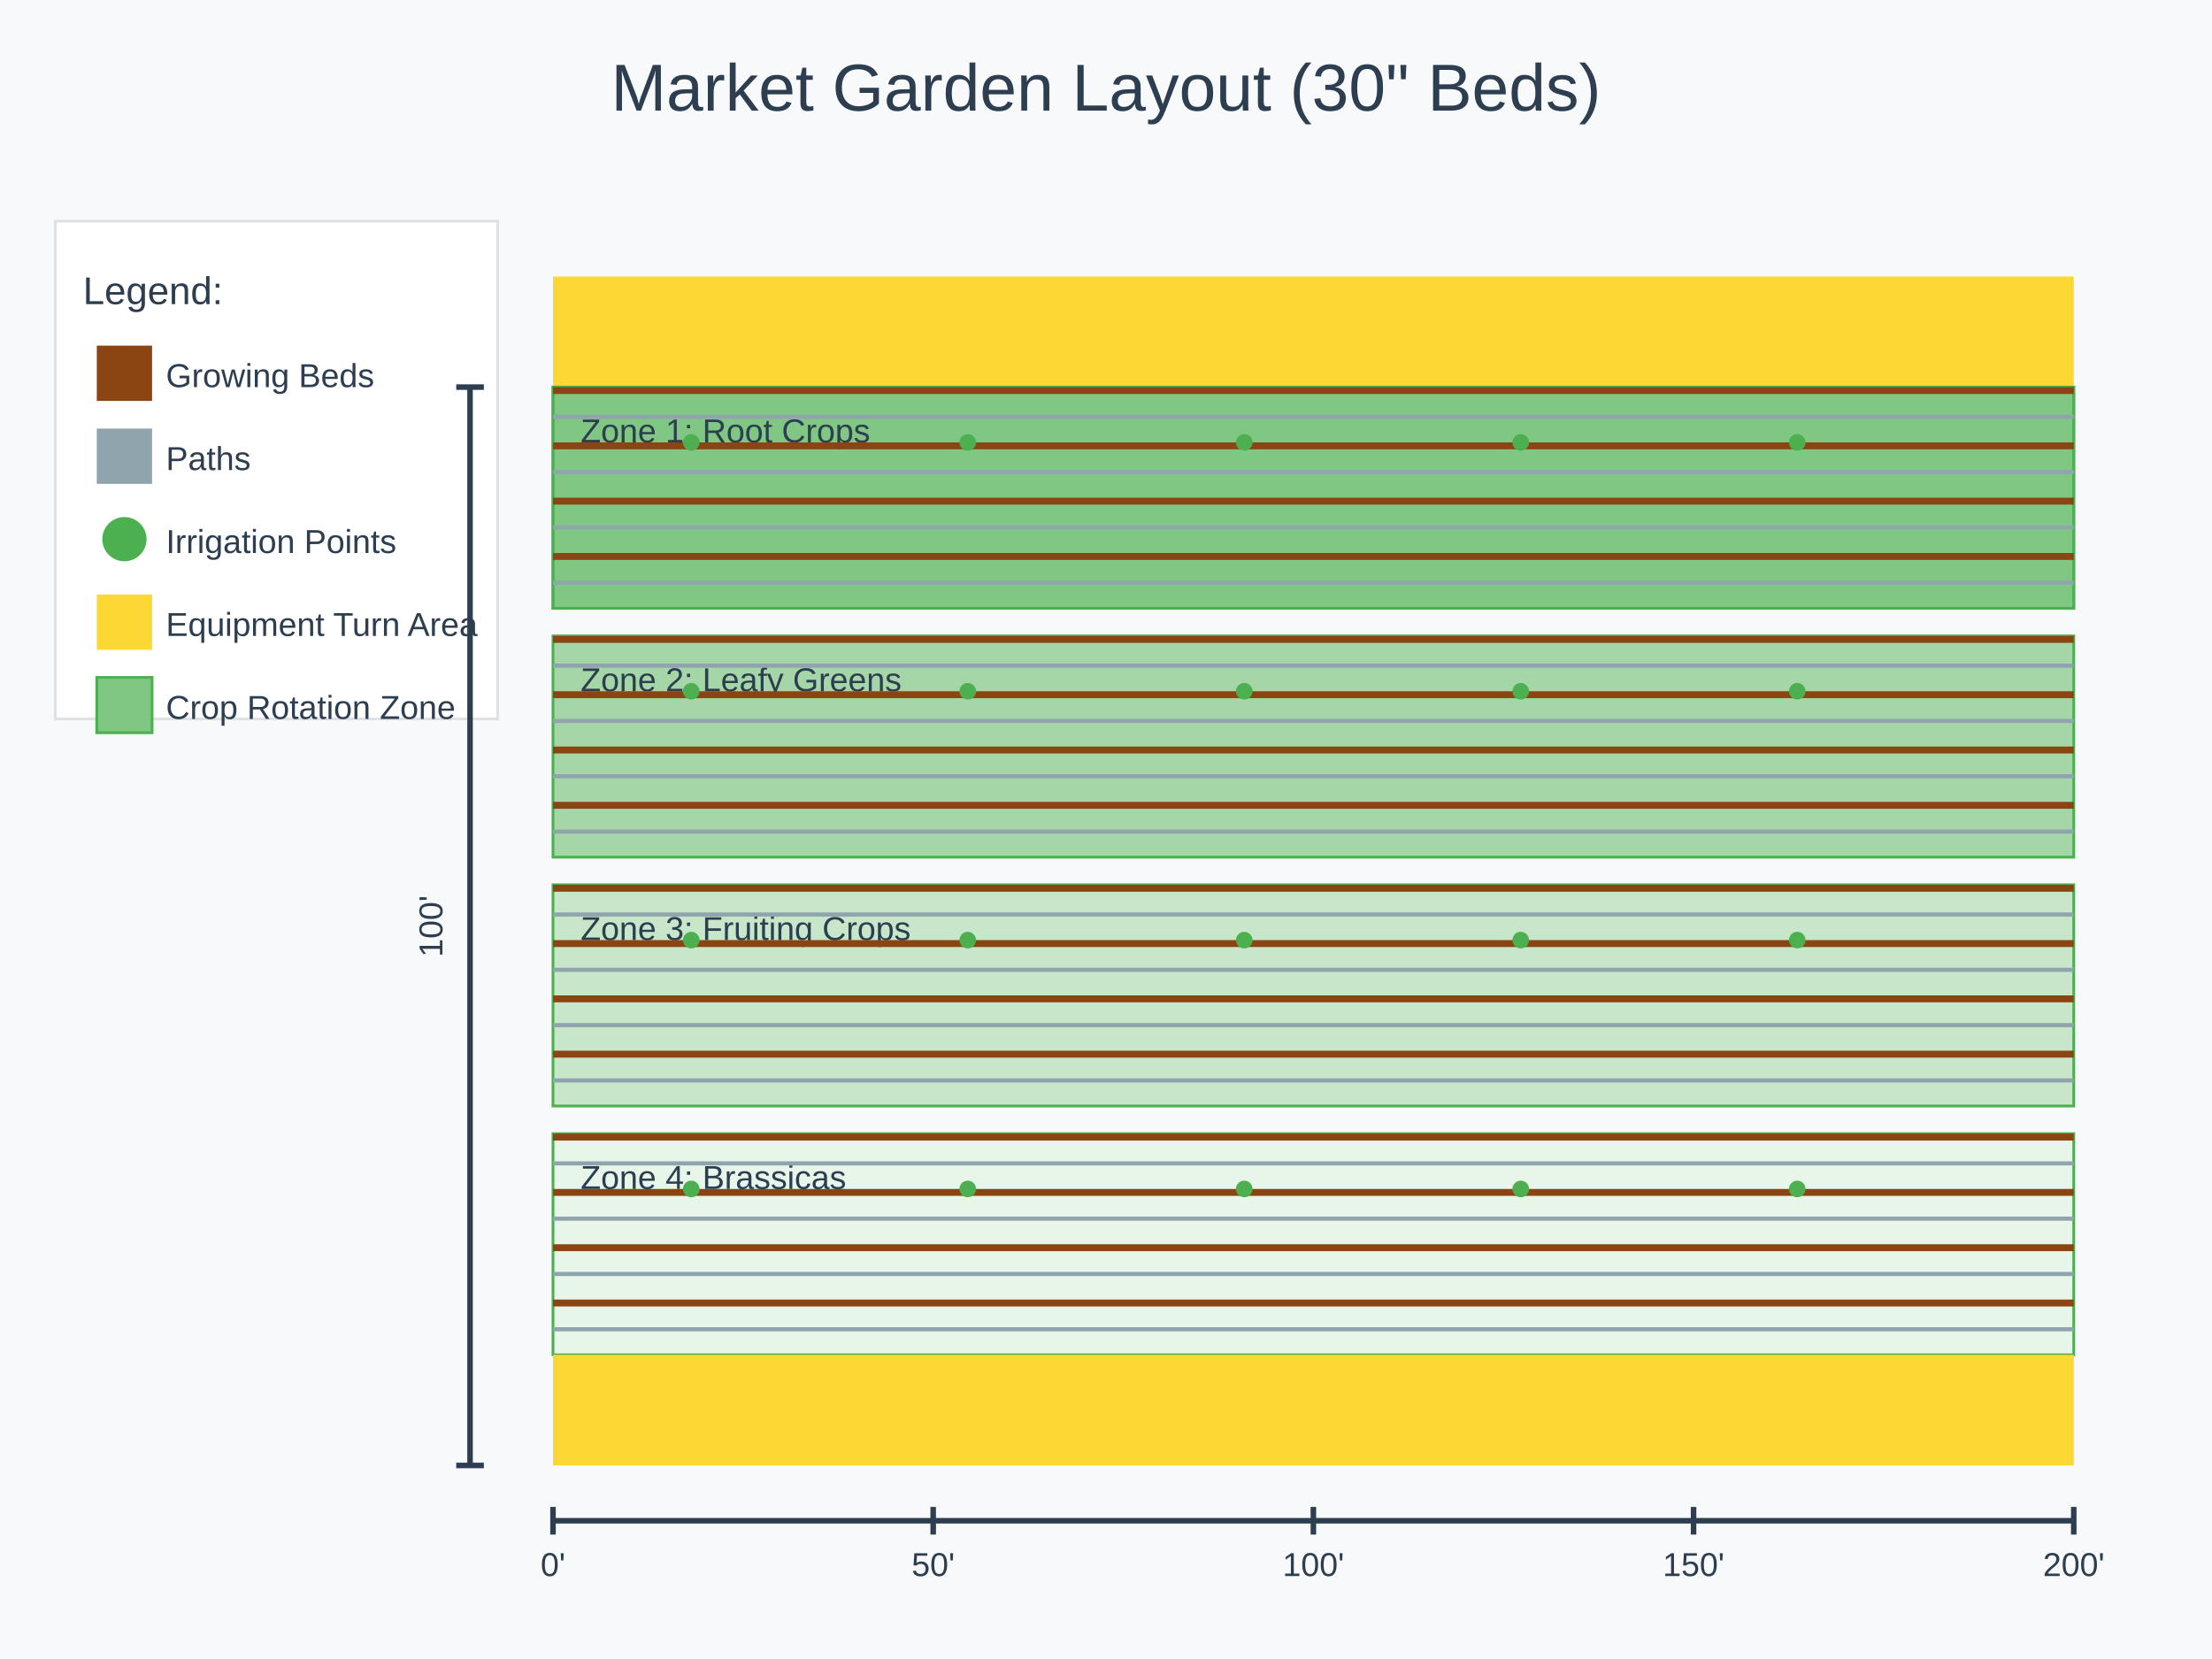
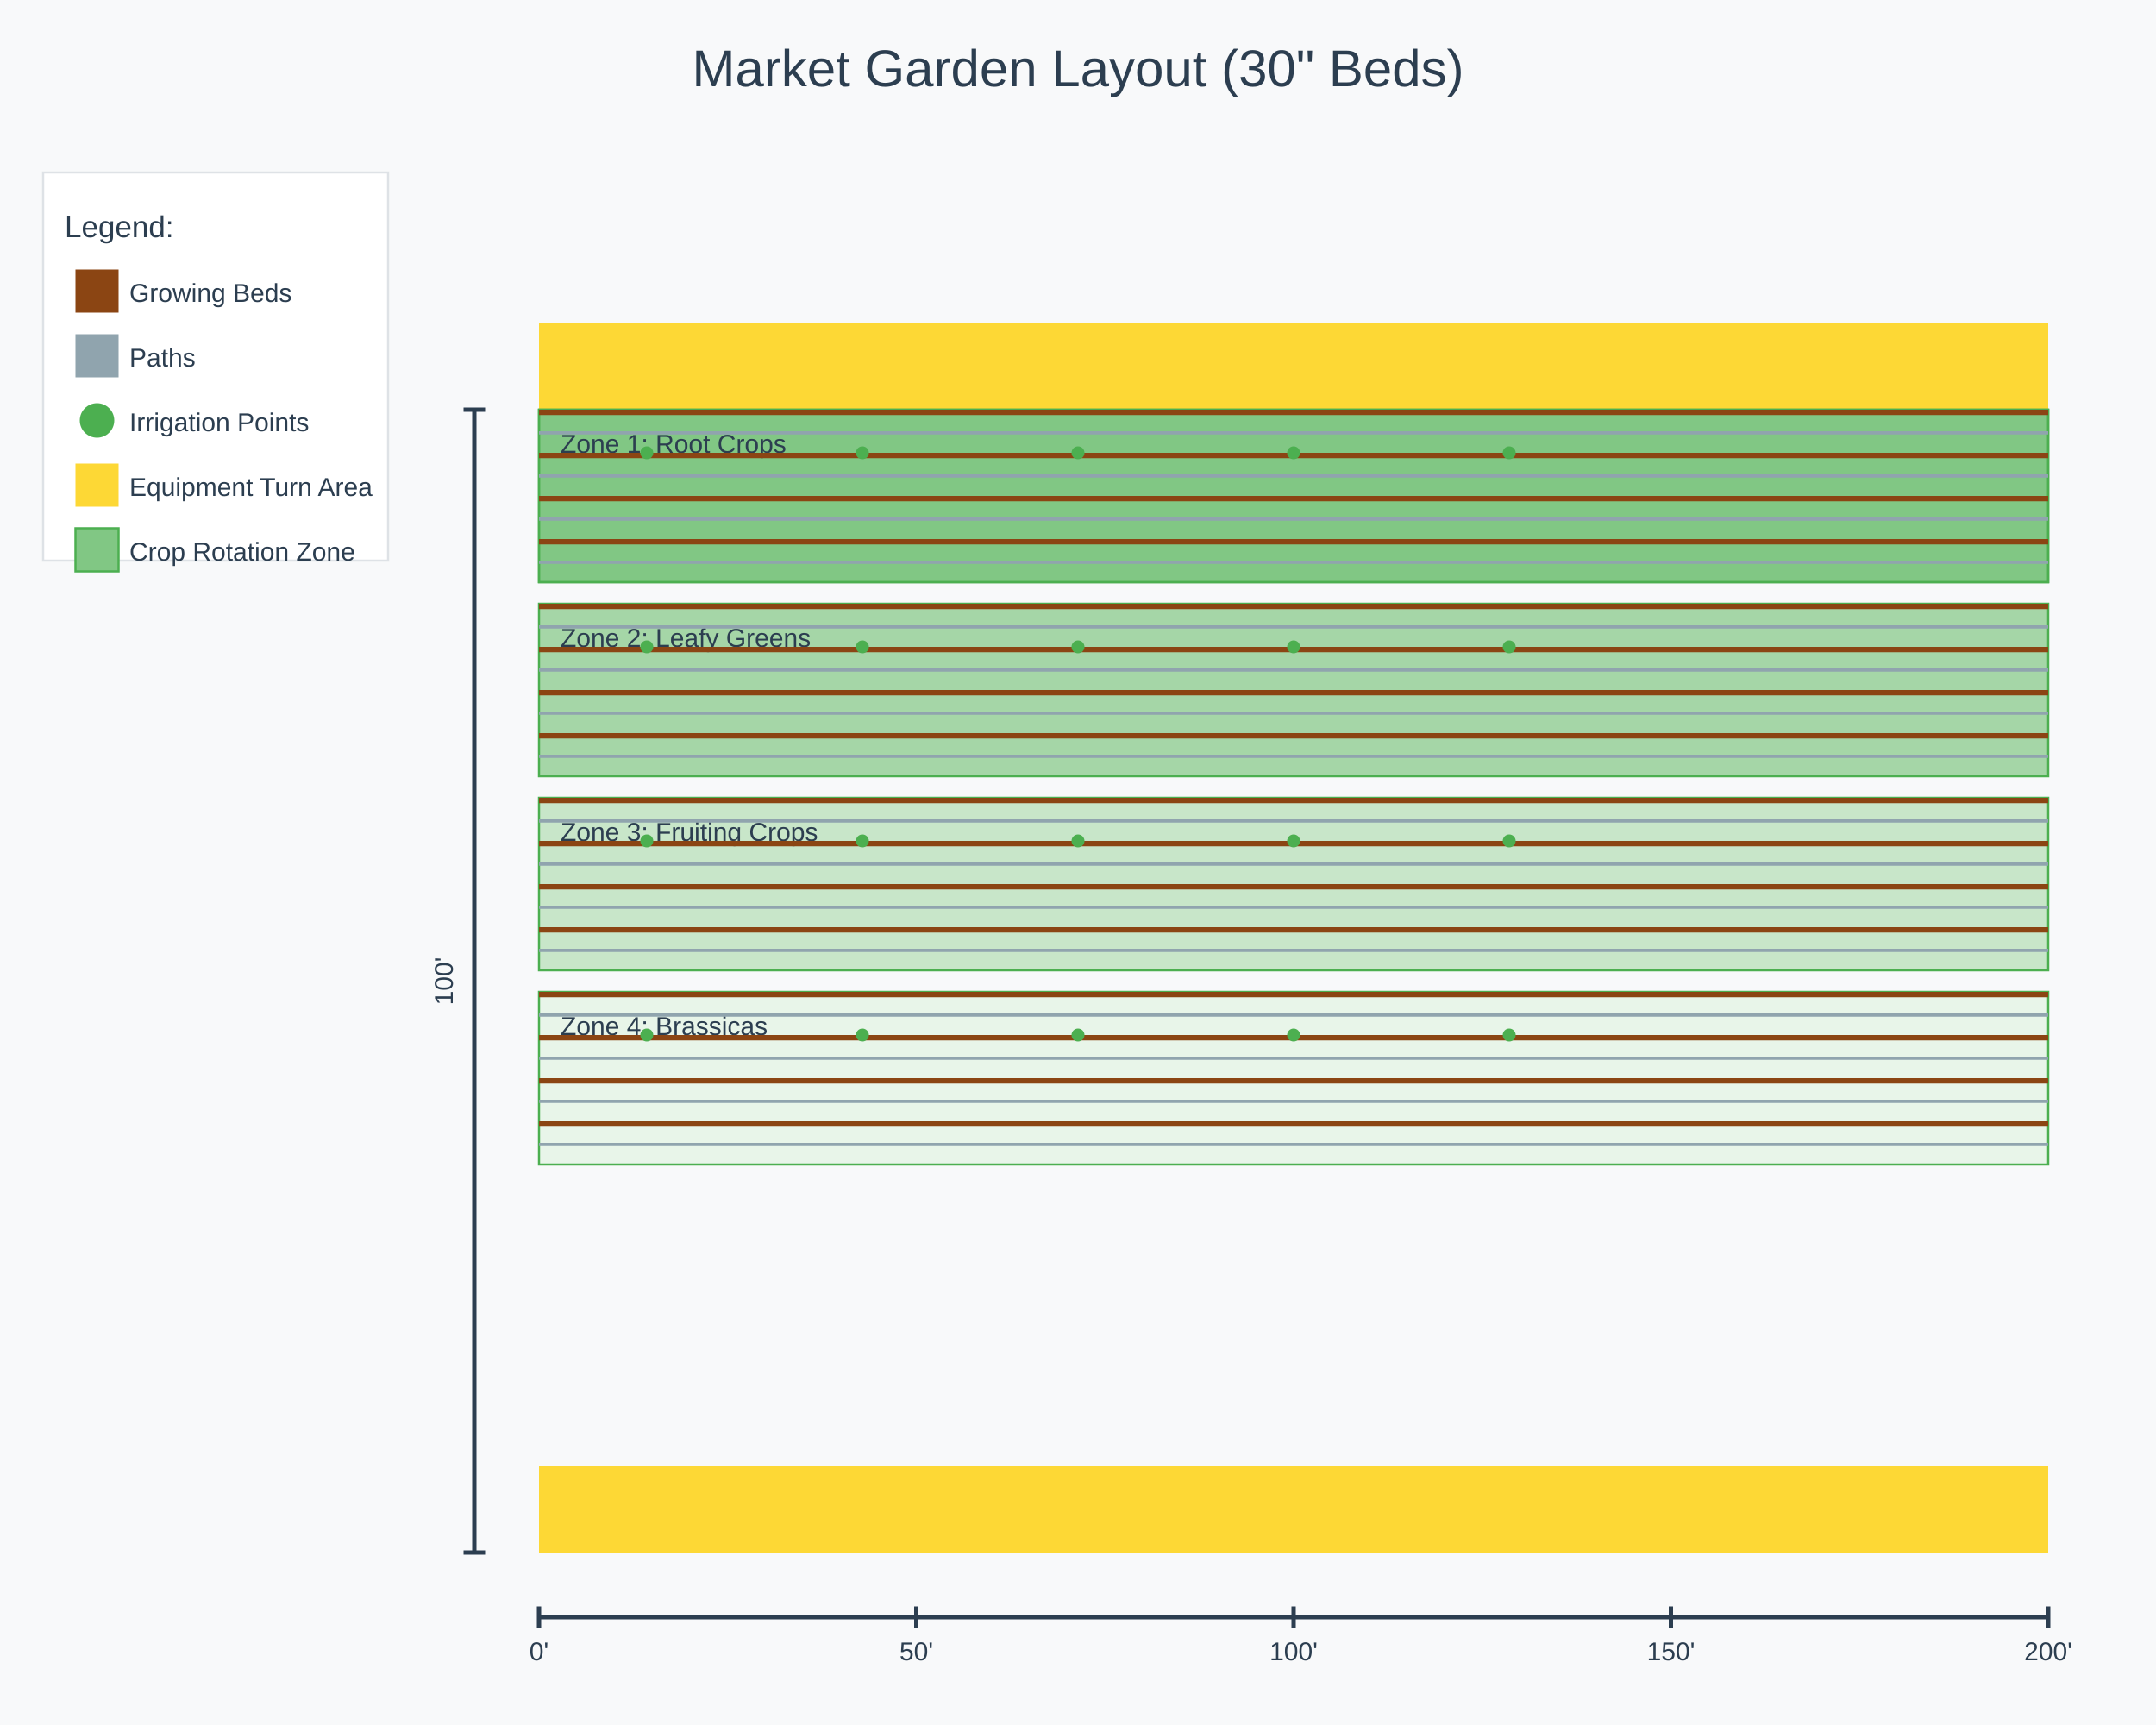
- <svg xmlns="http://www.w3.org/2000/svg" width="800" height="600" viewBox="0 0 800 600">
-   <rect width="800" height="600" fill="#f8f9fa" />
-   <text x="400" y="40" font-family="Arial" font-size="24" text-anchor="middle" fill="#2c3e50">Market Garden Layout (30" Beds)</text>
+ <svg xmlns="http://www.w3.org/2000/svg" width="1000" height="800" viewBox="0 0 1000 800">
+   <rect width="1000" height="800" fill="#f8f9fa" />
+   <text x="500" y="40" font-family="Arial" font-size="24" text-anchor="middle" fill="#2c3e50">Market Garden Layout (30" Beds)</text>
  <g transform="translate(20, 80)">
    <rect width="160" height="180" fill="#ffffff" stroke="#dee2e6" />
    <text x="10" y="30" font-family="Arial" font-size="14" fill="#2c3e50">Legend:</text>
    <rect x="15" y="45" width="20" height="20" fill="#8b4513" />
    <text x="40" y="60" font-family="Arial" font-size="12" fill="#2c3e50">Growing Beds</text>
    <rect x="15" y="75" width="20" height="20" fill="#90a4ae" />
    <text x="40" y="90" font-family="Arial" font-size="12" fill="#2c3e50">Paths</text>
    <circle cx="25" cy="115" r="8" fill="#4caf50" />
    <text x="40" y="120" font-family="Arial" font-size="12" fill="#2c3e50">Irrigation Points</text>
    <rect x="15" y="135" width="20" height="20" fill="#fdd835" />
    <text x="40" y="150" font-family="Arial" font-size="12" fill="#2c3e50">Equipment Turn Area</text>
    <rect x="15" y="165" width="20" height="20" fill="#81c784" stroke="#4caf50" />
    <text x="40" y="180" font-family="Arial" font-size="12" fill="#2c3e50">Crop Rotation Zone</text>
  </g>
-   <g transform="translate(200, 100)">
-     <rect x="0" y="0" width="550" height="40" fill="#fdd835" />
+   <g transform="translate(250, 150)">
+     <rect x="0" y="0" width="700" height="40" fill="#fdd835" />
    <g transform="translate(0, 40)">
      <g>
-         <rect x="0" y="0" width="550" height="80" fill="#81c784" stroke="#4caf50" />
+         <rect x="0" y="0" width="700" height="80" fill="#81c784" stroke="#4caf50" />
        <text x="10" y="20" font-family="Arial" font-size="12" fill="#2c3e50">Zone 1: Root Crops</text>
-         <rect x="0" y="0" width="550" height="80" fill="none" stroke="#4caf50" />
-         <rect x="0" y="0" width="550" height="2.5" fill="#8b4513" />
-         <rect x="0" y="20" width="550" height="2.5" fill="#8b4513" />
-         <rect x="0" y="40" width="550" height="2.5" fill="#8b4513" />
-         <rect x="0" y="60" width="550" height="2.5" fill="#8b4513" />
-         <rect x="0" y="10" width="550" height="1.5" fill="#90a4ae" />
-         <rect x="0" y="30" width="550" height="1.5" fill="#90a4ae" />
-         <rect x="0" y="50" width="550" height="1.5" fill="#90a4ae" />
-         <rect x="0" y="70" width="550" height="1.5" fill="#90a4ae" />
+         <rect x="0" y="0" width="700" height="80" fill="none" stroke="#4caf50" />
+         <rect x="0" y="0" width="700" height="2.5" fill="#8b4513" />
+         <rect x="0" y="20" width="700" height="2.5" fill="#8b4513" />
+         <rect x="0" y="40" width="700" height="2.5" fill="#8b4513" />
+         <rect x="0" y="60" width="700" height="2.5" fill="#8b4513" />
+         <rect x="0" y="10" width="700" height="1.5" fill="#90a4ae" />
+         <rect x="0" y="30" width="700" height="1.5" fill="#90a4ae" />
+         <rect x="0" y="50" width="700" height="1.5" fill="#90a4ae" />
+         <rect x="0" y="70" width="700" height="1.5" fill="#90a4ae" />
      </g>
      <g transform="translate(0, 90)">
-         <rect x="0" y="0" width="550" height="80" fill="#a5d6a7" stroke="#4caf50" />
+         <rect x="0" y="0" width="700" height="80" fill="#a5d6a7" stroke="#4caf50" />
        <text x="10" y="20" font-family="Arial" font-size="12" fill="#2c3e50">Zone 2: Leafy Greens</text>
-         <rect x="0" y="0" width="550" height="2.5" fill="#8b4513" />
-         <rect x="0" y="20" width="550" height="2.5" fill="#8b4513" />
-         <rect x="0" y="40" width="550" height="2.5" fill="#8b4513" />
-         <rect x="0" y="60" width="550" height="2.5" fill="#8b4513" />
-         <rect x="0" y="10" width="550" height="1.5" fill="#90a4ae" />
-         <rect x="0" y="30" width="550" height="1.5" fill="#90a4ae" />
-         <rect x="0" y="50" width="550" height="1.5" fill="#90a4ae" />
-         <rect x="0" y="70" width="550" height="1.5" fill="#90a4ae" />
+         <rect x="0" y="0" width="700" height="2.5" fill="#8b4513" />
+         <rect x="0" y="20" width="700" height="2.5" fill="#8b4513" />
+         <rect x="0" y="40" width="700" height="2.5" fill="#8b4513" />
+         <rect x="0" y="60" width="700" height="2.5" fill="#8b4513" />
+         <rect x="0" y="10" width="700" height="1.5" fill="#90a4ae" />
+         <rect x="0" y="30" width="700" height="1.5" fill="#90a4ae" />
+         <rect x="0" y="50" width="700" height="1.5" fill="#90a4ae" />
+         <rect x="0" y="70" width="700" height="1.5" fill="#90a4ae" />
      </g>
      <g transform="translate(0, 180)">
-         <rect x="0" y="0" width="550" height="80" fill="#c8e6c9" stroke="#4caf50" />
+         <rect x="0" y="0" width="700" height="80" fill="#c8e6c9" stroke="#4caf50" />
        <text x="10" y="20" font-family="Arial" font-size="12" fill="#2c3e50">Zone 3: Fruiting Crops</text>
-         <rect x="0" y="0" width="550" height="2.5" fill="#8b4513" />
-         <rect x="0" y="20" width="550" height="2.5" fill="#8b4513" />
-         <rect x="0" y="40" width="550" height="2.5" fill="#8b4513" />
-         <rect x="0" y="60" width="550" height="2.5" fill="#8b4513" />
-         <rect x="0" y="10" width="550" height="1.5" fill="#90a4ae" />
-         <rect x="0" y="30" width="550" height="1.5" fill="#90a4ae" />
-         <rect x="0" y="50" width="550" height="1.5" fill="#90a4ae" />
-         <rect x="0" y="70" width="550" height="1.5" fill="#90a4ae" />
+         <rect x="0" y="0" width="700" height="2.5" fill="#8b4513" />
+         <rect x="0" y="20" width="700" height="2.5" fill="#8b4513" />
+         <rect x="0" y="40" width="700" height="2.5" fill="#8b4513" />
+         <rect x="0" y="60" width="700" height="2.5" fill="#8b4513" />
+         <rect x="0" y="10" width="700" height="1.5" fill="#90a4ae" />
+         <rect x="0" y="30" width="700" height="1.5" fill="#90a4ae" />
+         <rect x="0" y="50" width="700" height="1.5" fill="#90a4ae" />
+         <rect x="0" y="70" width="700" height="1.5" fill="#90a4ae" />
      </g>
      <g transform="translate(0, 270)">
-         <rect x="0" y="0" width="550" height="80" fill="#e8f5e9" stroke="#4caf50" />
+         <rect x="0" y="0" width="700" height="80" fill="#e8f5e9" stroke="#4caf50" />
        <text x="10" y="20" font-family="Arial" font-size="12" fill="#2c3e50">Zone 4: Brassicas</text>
-         <rect x="0" y="0" width="550" height="2.5" fill="#8b4513" />
-         <rect x="0" y="20" width="550" height="2.5" fill="#8b4513" />
-         <rect x="0" y="40" width="550" height="2.5" fill="#8b4513" />
-         <rect x="0" y="60" width="550" height="2.5" fill="#8b4513" />
-         <rect x="0" y="10" width="550" height="1.5" fill="#90a4ae" />
-         <rect x="0" y="30" width="550" height="1.5" fill="#90a4ae" />
-         <rect x="0" y="50" width="550" height="1.5" fill="#90a4ae" />
-         <rect x="0" y="70" width="550" height="1.5" fill="#90a4ae" />
+         <rect x="0" y="0" width="700" height="2.5" fill="#8b4513" />
+         <rect x="0" y="20" width="700" height="2.5" fill="#8b4513" />
+         <rect x="0" y="40" width="700" height="2.5" fill="#8b4513" />
+         <rect x="0" y="60" width="700" height="2.5" fill="#8b4513" />
+         <rect x="0" y="10" width="700" height="1.5" fill="#90a4ae" />
+         <rect x="0" y="30" width="700" height="1.5" fill="#90a4ae" />
+         <rect x="0" y="50" width="700" height="1.5" fill="#90a4ae" />
+         <rect x="0" y="70" width="700" height="1.5" fill="#90a4ae" />
      </g>
    </g>
-     <rect x="0" y="390" width="550" height="40" fill="#fdd835" />
+     <rect x="0" y="530" width="700" height="40" fill="#fdd835" />
    <g fill="#4caf50">
      <circle cx="50" cy="60" r="3" />
      <circle cx="150" cy="60" r="3" />
      <circle cx="250" cy="60" r="3" />
      <circle cx="350" cy="60" r="3" />
      <circle cx="450" cy="60" r="3" />
      <circle cx="50" cy="150" r="3" />
      <circle cx="150" cy="150" r="3" />
      <circle cx="250" cy="150" r="3" />
      <circle cx="350" cy="150" r="3" />
      <circle cx="450" cy="150" r="3" />
      <circle cx="50" cy="240" r="3" />
      <circle cx="150" cy="240" r="3" />
      <circle cx="250" cy="240" r="3" />
      <circle cx="350" cy="240" r="3" />
      <circle cx="450" cy="240" r="3" />
      <circle cx="50" cy="330" r="3" />
      <circle cx="150" cy="330" r="3" />
      <circle cx="250" cy="330" r="3" />
      <circle cx="350" cy="330" r="3" />
      <circle cx="450" cy="330" r="3" />
    </g>
-     <g transform="translate(0, 450)">
-       <line x1="0" y1="0" x2="550" y2="0" stroke="#2c3e50" stroke-width="2" />
+     <g transform="translate(0, 600)">
+       <line x1="0" y1="0" x2="700" y2="0" stroke="#2c3e50" stroke-width="2" />
      <line x1="0" y1="-5" x2="0" y2="5" stroke="#2c3e50" stroke-width="2" />
-       <line x1="137.5" y1="-5" x2="137.5" y2="5" stroke="#2c3e50" stroke-width="2" />
-       <line x1="275" y1="-5" x2="275" y2="5" stroke="#2c3e50" stroke-width="2" />
-       <line x1="412.5" y1="-5" x2="412.5" y2="5" stroke="#2c3e50" stroke-width="2" />
-       <line x1="550" y1="-5" x2="550" y2="5" stroke="#2c3e50" stroke-width="2" />
+       <line x1="175" y1="-5" x2="175" y2="5" stroke="#2c3e50" stroke-width="2" />
+       <line x1="350" y1="-5" x2="350" y2="5" stroke="#2c3e50" stroke-width="2" />
+       <line x1="525" y1="-5" x2="525" y2="5" stroke="#2c3e50" stroke-width="2" />
+       <line x1="700" y1="-5" x2="700" y2="5" stroke="#2c3e50" stroke-width="2" />
      <text x="0" y="20" font-family="Arial" font-size="12" text-anchor="middle" fill="#2c3e50">0'</text>
-       <text x="137.5" y="20" font-family="Arial" font-size="12" text-anchor="middle" fill="#2c3e50">50'</text>
-       <text x="275" y="20" font-family="Arial" font-size="12" text-anchor="middle" fill="#2c3e50">100'</text>
-       <text x="412.5" y="20" font-family="Arial" font-size="12" text-anchor="middle" fill="#2c3e50">150'</text>
-       <text x="550" y="20" font-family="Arial" font-size="12" text-anchor="middle" fill="#2c3e50">200'</text>
+       <text x="175" y="20" font-family="Arial" font-size="12" text-anchor="middle" fill="#2c3e50">50'</text>
+       <text x="350" y="20" font-family="Arial" font-size="12" text-anchor="middle" fill="#2c3e50">100'</text>
+       <text x="525" y="20" font-family="Arial" font-size="12" text-anchor="middle" fill="#2c3e50">150'</text>
+       <text x="700" y="20" font-family="Arial" font-size="12" text-anchor="middle" fill="#2c3e50">200'</text>
    </g>
    <g transform="translate(-30, 40)">
-       <line x1="0" y1="0" x2="0" y2="390" stroke="#2c3e50" stroke-width="2" />
+       <line x1="0" y1="0" x2="0" y2="530" stroke="#2c3e50" stroke-width="2" />
      <line x1="-5" y1="0" x2="5" y2="0" stroke="#2c3e50" stroke-width="2" />
-       <line x1="-5" y1="390" x2="5" y2="390" stroke="#2c3e50" stroke-width="2" />
-       <text x="-10" y="195" font-family="Arial" font-size="12" text-anchor="middle" fill="#2c3e50" transform="rotate(-90, -10, 195)">100'</text>
+       <line x1="-5" y1="530" x2="5" y2="530" stroke="#2c3e50" stroke-width="2" />
+       <text x="-10" y="265" font-family="Arial" font-size="12" text-anchor="middle" fill="#2c3e50" transform="rotate(-90, -10, 265)">100'</text>
    </g>
  </g>
</svg>
